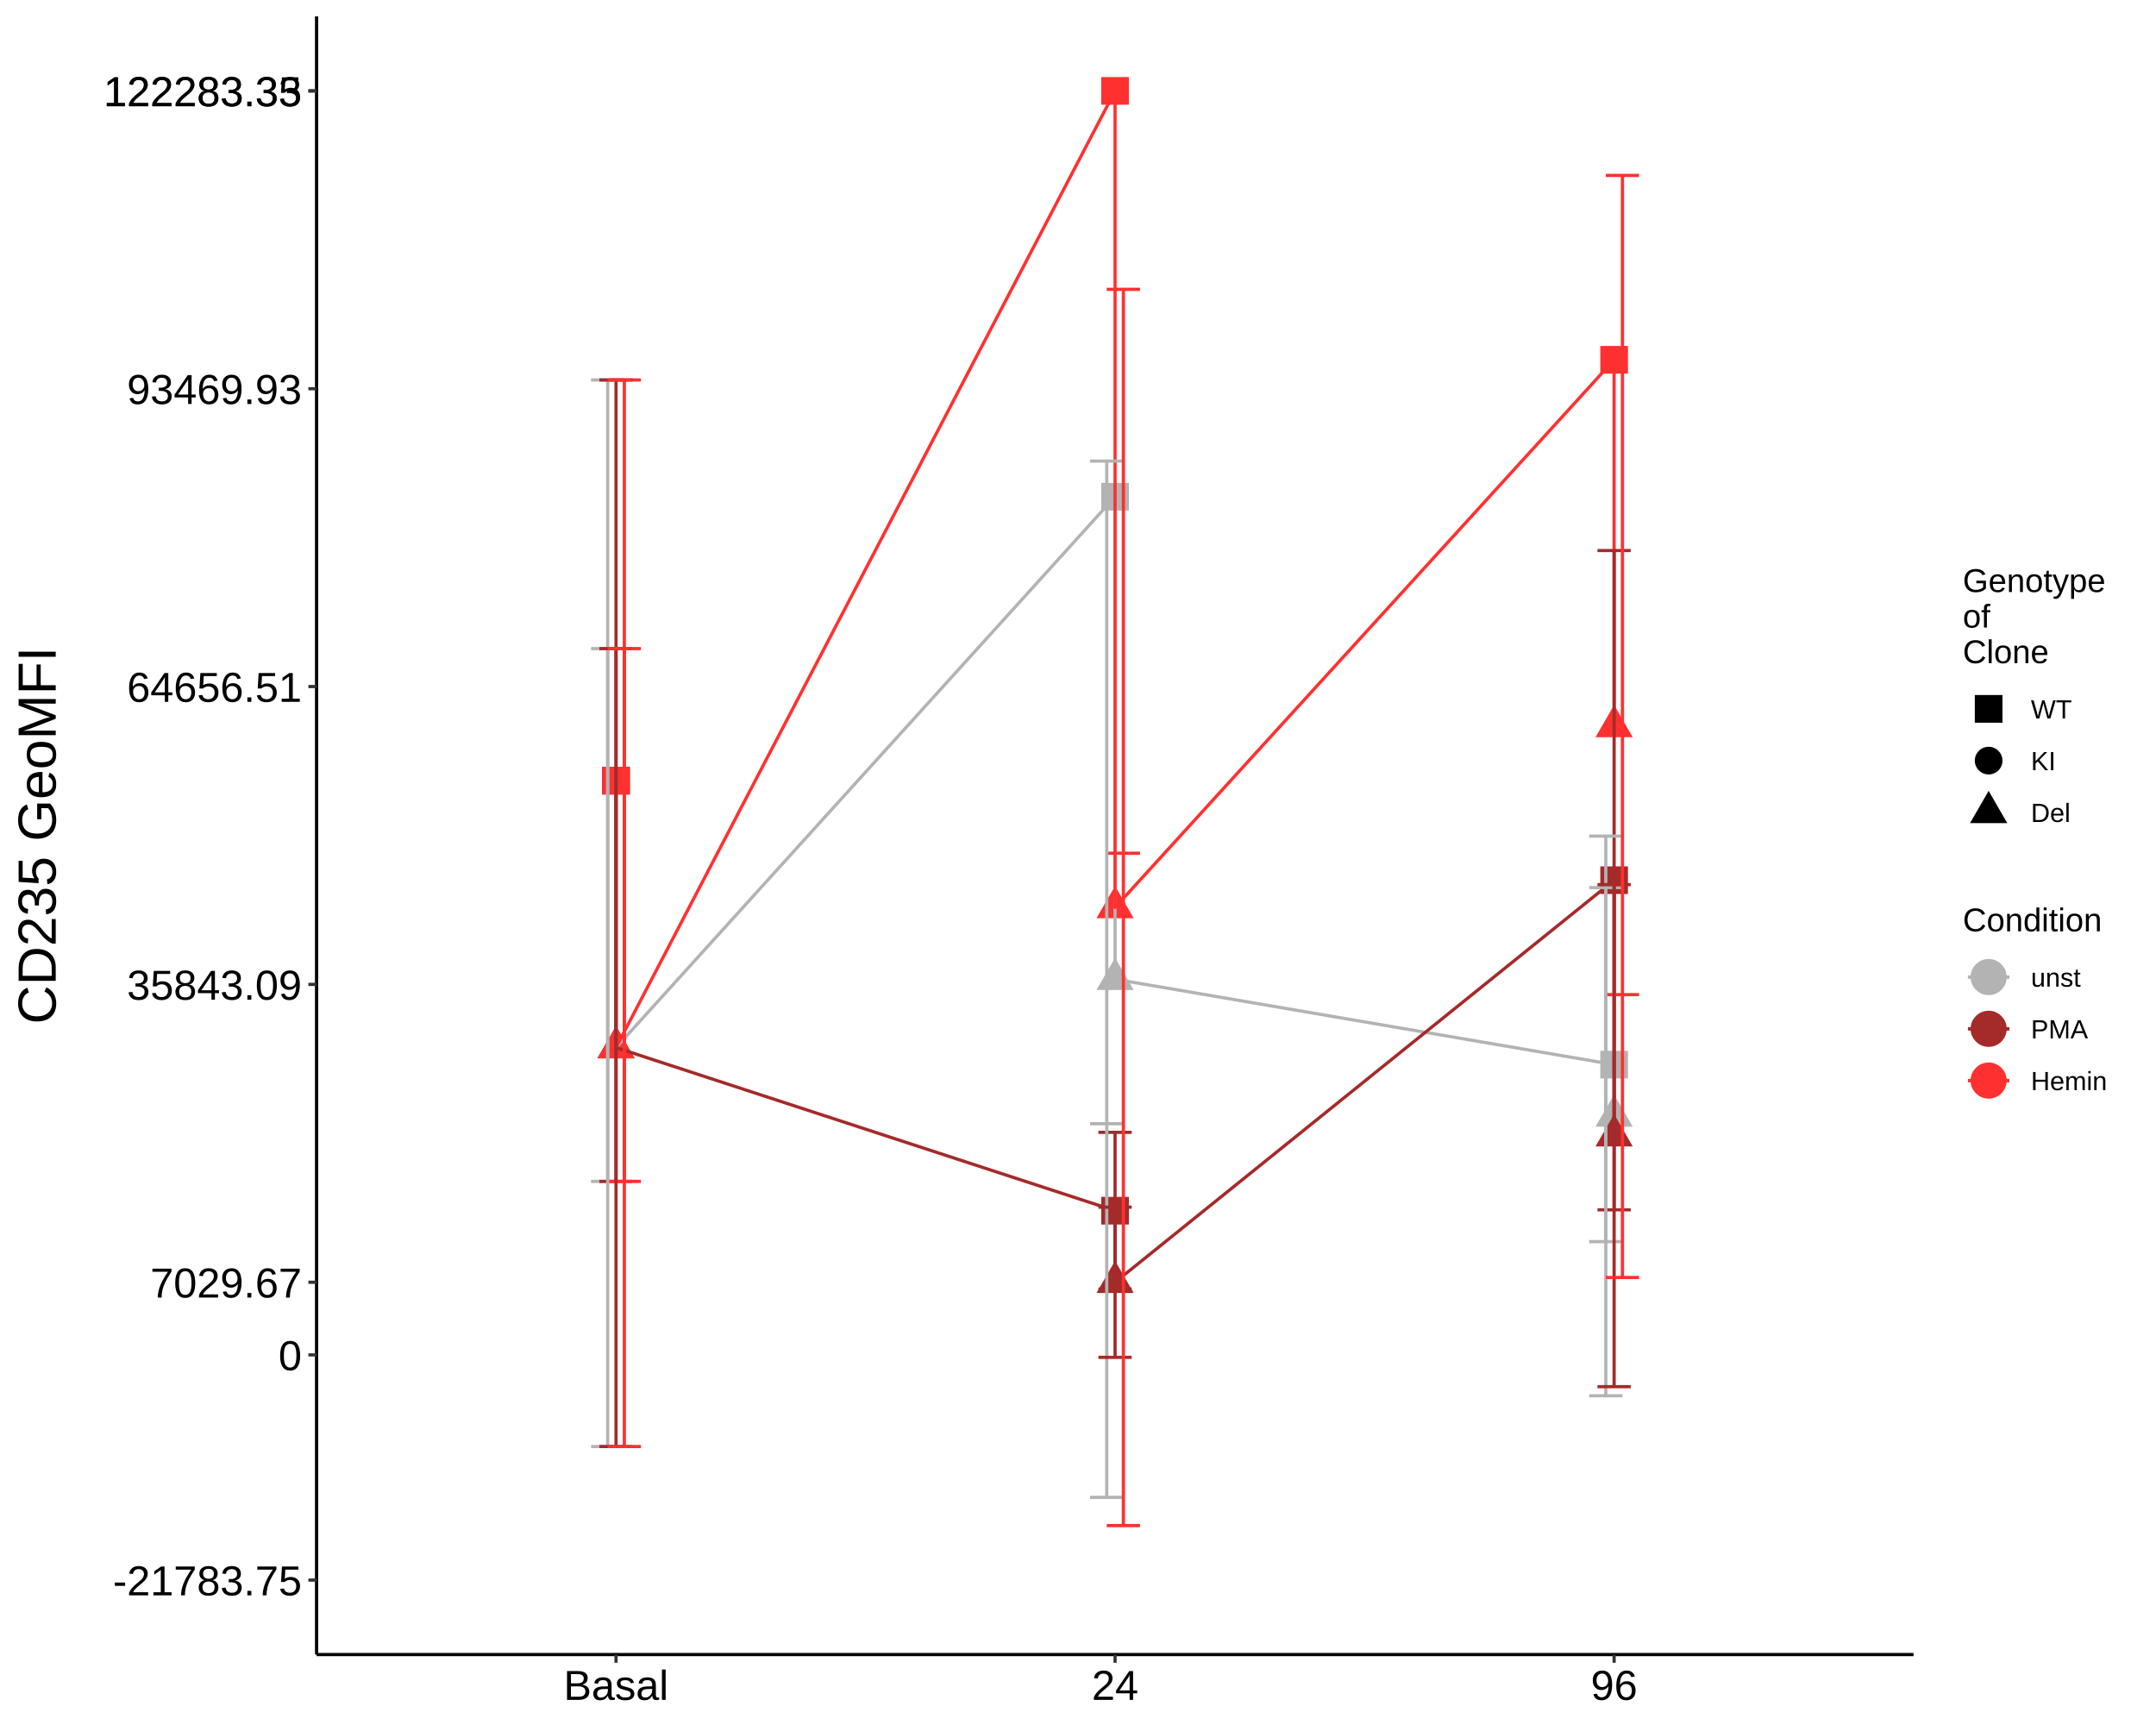
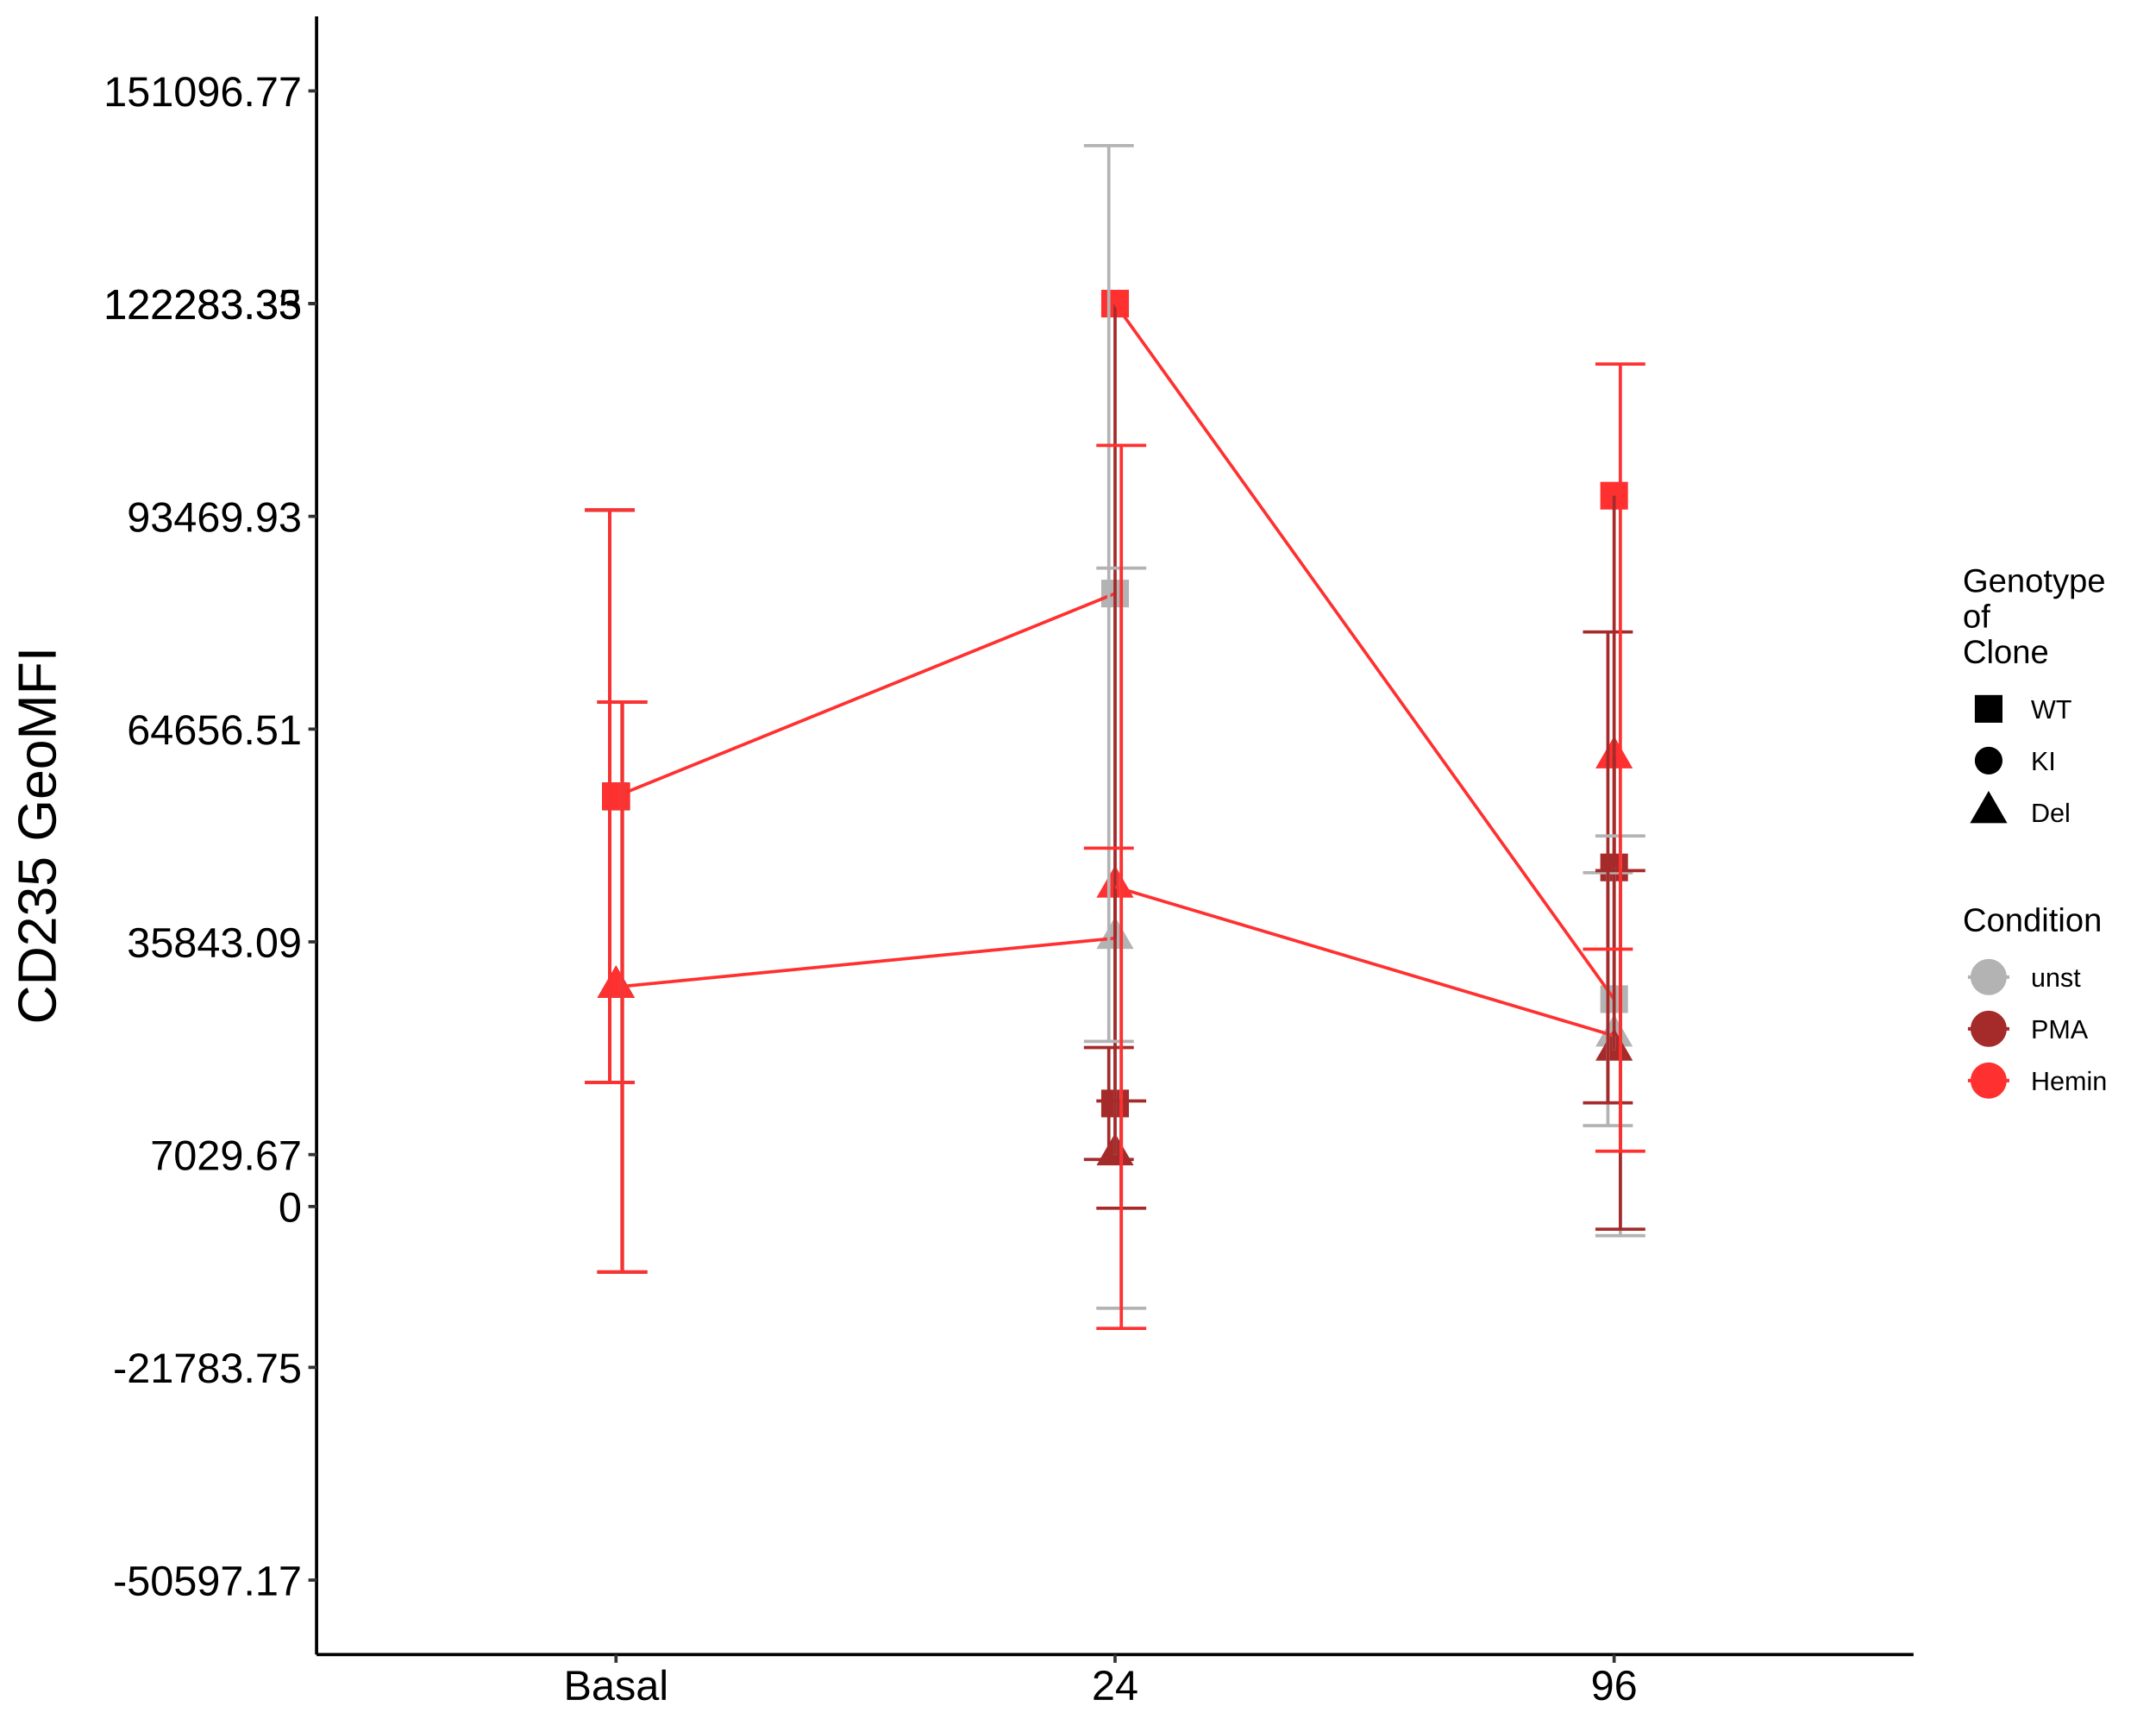
<svg xmlns="http://www.w3.org/2000/svg" class="svglite" width="720.00pt" height="576.00pt" viewBox="0 0 720.00 576.00">
  <defs>
    <style type="text/css">
    .svglite line, .svglite polyline, .svglite polygon, .svglite path, .svglite rect, .svglite circle {
      fill: none;
      stroke: #000000;
      stroke-linecap: round;
      stroke-linejoin: round;
      stroke-miterlimit: 10.00;
    }
  </style>
  </defs>
  <rect width="100%" height="100%" style="stroke: none; fill: #FFFFFF;" />
  <defs>
    <clipPath id="cpMC4wMHw3MjAuMDB8MC4wMHw1NzYuMDA=">
      <rect x="0.00" y="0.00" width="720.00" height="576.00" />
    </clipPath>
  </defs>
  <g clip-path="url(#cpMC4wMHw3MjAuMDB8MC4wMHw1NzYuMDA=)">
    <rect x="0.00" y="0.00" width="720.00" height="576.00" style="stroke-width: 1.07; stroke: #FFFFFF; fill: #FFFFFF;" />
  </g>
  <defs>
    <clipPath id="cpMTA1LjcyfDYzOS4wM3w1LjQ4fDU1Mi40OA==">
      <rect x="105.72" y="5.48" width="533.31" height="547.00" />
    </clipPath>
  </defs>
  <g clip-path="url(#cpMTA1LjcyfDYzOS4wM3w1LjQ4fDU1Mi40OA==)">
    <rect x="105.72" y="5.48" width="533.31" height="547.00" style="stroke-width: 1.07; stroke: none; fill: #FFFFFF;" />
-     <polygon points="201.10,265.30 210.34,265.30 210.34,256.06 201.10,256.06 " style="stroke-width: 2.83; stroke: none; fill: #B3B3B3;" />
-     <polygon points="367.76,170.48 377.00,170.48 377.00,161.24 367.76,161.24 " style="stroke-width: 2.83; stroke: none; fill: #B3B3B3;" />
-     <polygon points="534.42,360.11 543.66,360.11 543.66,350.88 534.42,350.88 " style="stroke-width: 2.83; stroke: none; fill: #B3B3B3;" />
-     <polygon points="201.10,265.30 210.34,265.30 210.34,256.06 201.10,256.06 " style="stroke-width: 2.83; stroke: none; fill: #A52A2A;" />
-     <polygon points="367.76,408.89 377.00,408.89 377.00,399.65 367.76,399.65 " style="stroke-width: 2.83; stroke: none; fill: #A52A2A;" />
-     <polygon points="534.42,298.52 543.66,298.52 543.66,289.29 534.42,289.29 " style="stroke-width: 2.83; stroke: none; fill: #A52A2A;" />
-     <polygon points="201.10,265.30 210.34,265.30 210.34,256.06 201.10,256.06 " style="stroke-width: 2.83; stroke: none; fill: #FF3030;" />
-     <polygon points="367.76,34.96 377.00,34.96 377.00,25.73 367.76,25.73 " style="stroke-width: 2.83; stroke: none; fill: #FF3030;" />
-     <polygon points="534.42,124.75 543.66,124.75 543.66,115.52 534.42,115.52 " style="stroke-width: 2.83; stroke: none; fill: #FF3030;" />
-     <polygon points="205.72,342.62 211.94,353.39 199.50,353.39 " style="stroke-width: 2.83; stroke: none; fill: #B3B3B3;" />
-     <polygon points="372.38,319.80 378.60,330.57 366.16,330.57 " style="stroke-width: 2.83; stroke: none; fill: #B3B3B3;" />
-     <polygon points="539.04,365.45 545.26,376.22 532.82,376.22 " style="stroke-width: 2.83; stroke: none; fill: #B3B3B3;" />
-     <polygon points="205.72,342.62 211.94,353.39 199.50,353.39 " style="stroke-width: 2.83; stroke: none; fill: #A52A2A;" />
-     <polygon points="372.38,420.98 378.60,431.75 366.16,431.75 " style="stroke-width: 2.83; stroke: none; fill: #A52A2A;" />
-     <polygon points="539.04,372.03 545.26,382.80 532.82,382.80 " style="stroke-width: 2.83; stroke: none; fill: #A52A2A;" />
-     <polygon points="205.72,342.62 211.94,353.39 199.50,353.39 " style="stroke-width: 2.83; stroke: none; fill: #FF3030;" />
-     <polygon points="372.38,295.83 378.60,306.60 366.16,306.60 " style="stroke-width: 2.83; stroke: none; fill: #FF3030;" />
-     <polygon points="539.04,235.39 545.26,246.17 532.82,246.17 " style="stroke-width: 2.83; stroke: none; fill: #FF3030;" />
-     <polyline points="205.72,260.68 205.72,349.80 372.38,165.86 372.38,326.98 539.04,355.49 539.04,372.63 " style="stroke-width: 1.07; stroke: #B3B3B3; stroke-linecap: butt;" />
-     <polyline points="205.72,260.68 205.72,349.80 372.38,404.27 372.38,428.16 539.04,293.91 539.04,379.21 " style="stroke-width: 1.07; stroke: #A52A2A; stroke-linecap: butt;" />
-     <polyline points="205.72,260.68 205.72,349.80 372.38,30.35 372.38,303.01 539.04,120.14 539.04,242.58 " style="stroke-width: 1.07; stroke: #FF3030; stroke-linecap: butt;" />
-     <polyline points="197.38,126.88 208.50,126.88 " style="stroke-width: 1.07; stroke: #B3B3B3; stroke-linecap: butt;" />
-     <polyline points="202.94,126.88 202.94,394.48 " style="stroke-width: 1.07; stroke: #B3B3B3; stroke-linecap: butt;" />
-     <polyline points="197.38,394.48 208.50,394.48 " style="stroke-width: 1.07; stroke: #B3B3B3; stroke-linecap: butt;" />
-     <polyline points="364.04,375.23 375.16,375.23 " style="stroke-width: 1.07; stroke: #B3B3B3; stroke-linecap: butt;" />
-     <polyline points="530.71,296.38 541.82,296.38 " style="stroke-width: 1.07; stroke: #B3B3B3; stroke-linecap: butt;" />
-     <polyline points="536.26,296.38 536.26,414.61 " style="stroke-width: 1.07; stroke: #B3B3B3; stroke-linecap: butt;" />
-     <polyline points="530.71,414.61 541.82,414.61 " style="stroke-width: 1.07; stroke: #B3B3B3; stroke-linecap: butt;" />
-     <polyline points="200.16,126.88 211.27,126.88 " style="stroke-width: 1.07; stroke: #A52A2A; stroke-linecap: butt;" />
-     <polyline points="205.72,126.88 205.72,394.48 " style="stroke-width: 1.07; stroke: #A52A2A; stroke-linecap: butt;" />
-     <polyline points="200.16,394.48 211.27,394.48 " style="stroke-width: 1.07; stroke: #A52A2A; stroke-linecap: butt;" />
-     <polyline points="366.82,378.11 377.93,378.11 " style="stroke-width: 1.07; stroke: #A52A2A; stroke-linecap: butt;" />
-     <polyline points="372.38,378.11 372.38,430.43 " style="stroke-width: 1.07; stroke: #A52A2A; stroke-linecap: butt;" />
-     <polyline points="366.82,430.43 377.93,430.43 " style="stroke-width: 1.07; stroke: #A52A2A; stroke-linecap: butt;" />
-     <polyline points="533.48,183.83 544.59,183.83 " style="stroke-width: 1.07; stroke: #A52A2A; stroke-linecap: butt;" />
-     <polyline points="539.04,183.83 539.04,403.98 " style="stroke-width: 1.07; stroke: #A52A2A; stroke-linecap: butt;" />
-     <polyline points="533.48,403.98 544.59,403.98 " style="stroke-width: 1.07; stroke: #A52A2A; stroke-linecap: butt;" />
-     <polyline points="202.94,126.88 214.05,126.88 " style="stroke-width: 1.07; stroke: #FF3030; stroke-linecap: butt;" />
-     <polyline points="208.50,126.88 208.50,394.48 " style="stroke-width: 1.07; stroke: #FF3030; stroke-linecap: butt;" />
-     <polyline points="202.94,394.48 214.05,394.48 " style="stroke-width: 1.07; stroke: #FF3030; stroke-linecap: butt;" />
-     <polyline points="369.60,284.91 380.71,284.91 " style="stroke-width: 1.07; stroke: #FF3030; stroke-linecap: butt;" />
-     <polyline points="536.26,332.12 547.37,332.12 " style="stroke-width: 1.07; stroke: #FF3030; stroke-linecap: butt;" />
-     <polyline points="197.38,216.58 208.50,216.58 " style="stroke-width: 1.07; stroke: #B3B3B3; stroke-linecap: butt;" />
-     <polyline points="202.94,216.58 202.94,483.02 " style="stroke-width: 1.07; stroke: #B3B3B3; stroke-linecap: butt;" />
-     <polyline points="197.38,483.02 208.50,483.02 " style="stroke-width: 1.07; stroke: #B3B3B3; stroke-linecap: butt;" />
-     <polyline points="364.04,153.97 375.16,153.97 " style="stroke-width: 1.07; stroke: #B3B3B3; stroke-linecap: butt;" />
-     <polyline points="369.60,153.97 369.60,499.99 " style="stroke-width: 1.07; stroke: #B3B3B3; stroke-linecap: butt;" />
-     <polyline points="364.04,499.99 375.16,499.99 " style="stroke-width: 1.07; stroke: #B3B3B3; stroke-linecap: butt;" />
-     <polyline points="530.71,279.19 541.82,279.19 " style="stroke-width: 1.07; stroke: #B3B3B3; stroke-linecap: butt;" />
-     <polyline points="536.26,279.19 536.26,466.07 " style="stroke-width: 1.07; stroke: #B3B3B3; stroke-linecap: butt;" />
-     <polyline points="530.71,466.07 541.82,466.07 " style="stroke-width: 1.07; stroke: #B3B3B3; stroke-linecap: butt;" />
-     <polyline points="200.16,216.58 211.27,216.58 " style="stroke-width: 1.07; stroke: #A52A2A; stroke-linecap: butt;" />
-     <polyline points="205.72,216.58 205.72,483.02 " style="stroke-width: 1.07; stroke: #A52A2A; stroke-linecap: butt;" />
-     <polyline points="200.16,483.02 211.27,483.02 " style="stroke-width: 1.07; stroke: #A52A2A; stroke-linecap: butt;" />
-     <polyline points="366.82,403.09 377.93,403.09 " style="stroke-width: 1.07; stroke: #A52A2A; stroke-linecap: butt;" />
-     <polyline points="372.38,403.09 372.38,453.23 " style="stroke-width: 1.07; stroke: #A52A2A; stroke-linecap: butt;" />
-     <polyline points="366.82,453.23 377.93,453.23 " style="stroke-width: 1.07; stroke: #A52A2A; stroke-linecap: butt;" />
-     <polyline points="533.48,295.39 544.59,295.39 " style="stroke-width: 1.07; stroke: #A52A2A; stroke-linecap: butt;" />
-     <polyline points="539.04,295.39 539.04,463.03 " style="stroke-width: 1.07; stroke: #A52A2A; stroke-linecap: butt;" />
-     <polyline points="533.48,463.03 544.59,463.03 " style="stroke-width: 1.07; stroke: #A52A2A; stroke-linecap: butt;" />
-     <polyline points="202.94,216.58 214.05,216.58 " style="stroke-width: 1.07; stroke: #FF3030; stroke-linecap: butt;" />
-     <polyline points="208.50,216.58 208.50,483.02 " style="stroke-width: 1.07; stroke: #FF3030; stroke-linecap: butt;" />
-     <polyline points="202.94,483.02 214.05,483.02 " style="stroke-width: 1.07; stroke: #FF3030; stroke-linecap: butt;" />
-     <polyline points="369.60,96.62 380.71,96.62 " style="stroke-width: 1.07; stroke: #FF3030; stroke-linecap: butt;" />
-     <polyline points="375.16,96.62 375.16,509.41 " style="stroke-width: 1.07; stroke: #FF3030; stroke-linecap: butt;" />
-     <polyline points="369.60,509.41 380.71,509.41 " style="stroke-width: 1.07; stroke: #FF3030; stroke-linecap: butt;" />
-     <polyline points="536.26,58.58 547.37,58.58 " style="stroke-width: 1.07; stroke: #FF3030; stroke-linecap: butt;" />
-     <polyline points="541.82,58.58 541.82,426.57 " style="stroke-width: 1.07; stroke: #FF3030; stroke-linecap: butt;" />
-     <polyline points="536.26,426.57 547.37,426.57 " style="stroke-width: 1.07; stroke: #FF3030; stroke-linecap: butt;" />
+     <polygon points="201.10,270.52 210.34,270.52 210.34,261.29 201.10,261.29 " style="stroke-width: 2.83; stroke: none; fill: #B3B3B3;" />
+     <polygon points="367.76,202.80 377.00,202.80 377.00,193.56 367.76,193.56 " style="stroke-width: 2.83; stroke: none; fill: #B3B3B3;" />
+     <polygon points="534.42,338.25 543.66,338.25 543.66,329.01 534.42,329.01 " style="stroke-width: 2.83; stroke: none; fill: #B3B3B3;" />
+     <polygon points="201.10,270.52 210.34,270.52 210.34,261.29 201.10,261.29 " style="stroke-width: 2.83; stroke: none; fill: #A52A2A;" />
+     <polygon points="367.76,373.09 377.00,373.09 377.00,363.85 367.76,363.85 " style="stroke-width: 2.83; stroke: none; fill: #A52A2A;" />
+     <polygon points="534.42,294.26 543.66,294.26 543.66,285.02 534.42,285.02 " style="stroke-width: 2.83; stroke: none; fill: #A52A2A;" />
+     <polygon points="201.10,270.52 210.34,270.52 210.34,261.29 201.10,261.29 " style="stroke-width: 2.83; stroke: none; fill: #FF3030;" />
+     <polygon points="367.76,106.00 377.00,106.00 377.00,96.77 367.76,96.77 " style="stroke-width: 2.83; stroke: none; fill: #FF3030;" />
+     <polygon points="534.42,170.14 543.66,170.14 543.66,160.90 534.42,160.90 " style="stroke-width: 2.83; stroke: none; fill: #FF3030;" />
+     <polygon points="205.72,322.39 211.94,333.16 199.50,333.16 " style="stroke-width: 2.83; stroke: none; fill: #B3B3B3;" />
+     <polygon points="372.38,306.08 378.60,316.86 366.16,316.86 " style="stroke-width: 2.83; stroke: none; fill: #B3B3B3;" />
+     <polygon points="539.04,338.69 545.26,349.46 532.82,349.46 " style="stroke-width: 2.83; stroke: none; fill: #B3B3B3;" />
+     <polygon points="205.72,322.39 211.94,333.16 199.50,333.16 " style="stroke-width: 2.83; stroke: none; fill: #A52A2A;" />
+     <polygon points="372.38,378.35 378.60,389.13 366.16,389.13 " style="stroke-width: 2.83; stroke: none; fill: #A52A2A;" />
+     <polygon points="539.04,343.39 545.26,354.16 532.82,354.16 " style="stroke-width: 2.83; stroke: none; fill: #A52A2A;" />
+     <polygon points="205.72,322.39 211.94,333.16 199.50,333.16 " style="stroke-width: 2.83; stroke: none; fill: #FF3030;" />
+     <polygon points="372.38,288.96 378.60,299.74 366.16,299.74 " style="stroke-width: 2.83; stroke: none; fill: #FF3030;" />
+     <polygon points="539.04,245.79 545.26,256.57 532.82,256.57 " style="stroke-width: 2.83; stroke: none; fill: #FF3030;" />
+     <line x1="205.72" y1="265.91" x2="205.72" y2="265.91" style="stroke-width: 1.07; stroke: #B3B3B3; stroke-linecap: butt;" />
+     <line x1="205.72" y1="265.91" x2="205.72" y2="265.91" style="stroke-width: 1.07; stroke: #A52A2A; stroke-linecap: butt;" />
+     <line x1="205.72" y1="265.91" x2="372.38" y2="198.18" style="stroke-width: 1.07; stroke: #FF3030; stroke-linecap: butt;" />
+     <line x1="372.38" y1="198.18" x2="372.38" y2="368.47" style="stroke-width: 1.07; stroke: #B3B3B3; stroke-linecap: butt;" />
+     <line x1="372.38" y1="368.47" x2="372.38" y2="101.38" style="stroke-width: 1.07; stroke: #A52A2A; stroke-linecap: butt;" />
+     <line x1="372.38" y1="101.38" x2="539.04" y2="333.63" style="stroke-width: 1.07; stroke: #FF3030; stroke-linecap: butt;" />
+     <line x1="539.04" y1="333.63" x2="539.04" y2="289.64" style="stroke-width: 1.07; stroke: #B3B3B3; stroke-linecap: butt;" />
+     <line x1="539.04" y1="289.64" x2="539.04" y2="165.52" style="stroke-width: 1.07; stroke: #A52A2A; stroke-linecap: butt;" />
+     <line x1="205.72" y1="329.57" x2="205.72" y2="329.57" style="stroke-width: 1.07; stroke: #B3B3B3; stroke-linecap: butt;" />
+     <line x1="205.72" y1="329.57" x2="205.72" y2="329.57" style="stroke-width: 1.07; stroke: #A52A2A; stroke-linecap: butt;" />
+     <line x1="205.72" y1="329.57" x2="372.38" y2="313.27" style="stroke-width: 1.07; stroke: #FF3030; stroke-linecap: butt;" />
+     <line x1="372.38" y1="313.27" x2="372.38" y2="385.54" style="stroke-width: 1.07; stroke: #B3B3B3; stroke-linecap: butt;" />
+     <line x1="372.38" y1="385.54" x2="372.38" y2="296.15" style="stroke-width: 1.07; stroke: #A52A2A; stroke-linecap: butt;" />
+     <line x1="372.38" y1="296.15" x2="539.04" y2="345.87" style="stroke-width: 1.07; stroke: #FF3030; stroke-linecap: butt;" />
+     <line x1="539.04" y1="345.87" x2="539.04" y2="350.57" style="stroke-width: 1.07; stroke: #B3B3B3; stroke-linecap: butt;" />
+     <line x1="539.04" y1="350.57" x2="539.04" y2="252.98" style="stroke-width: 1.07; stroke: #A52A2A; stroke-linecap: butt;" />
+     <polyline points="195.30,170.33 211.97,170.33 " style="stroke-width: 1.07; stroke: #B3B3B3; stroke-linecap: butt;" />
+     <polyline points="203.63,170.33 203.63,361.48 " style="stroke-width: 1.07; stroke: #B3B3B3; stroke-linecap: butt;" />
+     <polyline points="195.30,361.48 211.97,361.48 " style="stroke-width: 1.07; stroke: #B3B3B3; stroke-linecap: butt;" />
+     <polyline points="361.96,48.63 378.63,48.63 " style="stroke-width: 1.07; stroke: #B3B3B3; stroke-linecap: butt;" />
+     <polyline points="370.29,48.63 370.29,347.73 " style="stroke-width: 1.07; stroke: #B3B3B3; stroke-linecap: butt;" />
+     <polyline points="361.96,347.73 378.63,347.73 " style="stroke-width: 1.07; stroke: #B3B3B3; stroke-linecap: butt;" />
+     <polyline points="528.62,291.41 545.29,291.41 " style="stroke-width: 1.07; stroke: #B3B3B3; stroke-linecap: butt;" />
+     <polyline points="536.96,291.41 536.96,375.86 " style="stroke-width: 1.07; stroke: #B3B3B3; stroke-linecap: butt;" />
+     <polyline points="528.62,375.86 545.29,375.86 " style="stroke-width: 1.07; stroke: #B3B3B3; stroke-linecap: butt;" />
+     <polyline points="195.30,170.33 211.97,170.33 " style="stroke-width: 1.07; stroke: #A52A2A; stroke-linecap: butt;" />
+     <polyline points="203.63,170.33 203.63,361.48 " style="stroke-width: 1.07; stroke: #A52A2A; stroke-linecap: butt;" />
+     <polyline points="195.30,361.48 211.97,361.48 " style="stroke-width: 1.07; stroke: #A52A2A; stroke-linecap: butt;" />
+     <polyline points="361.96,349.79 378.63,349.79 " style="stroke-width: 1.07; stroke: #A52A2A; stroke-linecap: butt;" />
+     <polyline points="370.29,349.79 370.29,387.16 " style="stroke-width: 1.07; stroke: #A52A2A; stroke-linecap: butt;" />
+     <polyline points="361.96,387.16 378.63,387.16 " style="stroke-width: 1.07; stroke: #A52A2A; stroke-linecap: butt;" />
+     <polyline points="528.62,211.02 545.29,211.02 " style="stroke-width: 1.07; stroke: #A52A2A; stroke-linecap: butt;" />
+     <polyline points="536.96,211.02 536.96,368.26 " style="stroke-width: 1.07; stroke: #A52A2A; stroke-linecap: butt;" />
+     <polyline points="528.62,368.26 545.29,368.26 " style="stroke-width: 1.07; stroke: #A52A2A; stroke-linecap: butt;" />
+     <polyline points="195.30,170.33 211.97,170.33 " style="stroke-width: 1.07; stroke: #FF3030; stroke-linecap: butt;" />
+     <polyline points="203.63,170.33 203.63,361.48 " style="stroke-width: 1.07; stroke: #FF3030; stroke-linecap: butt;" />
+     <polyline points="195.30,361.48 211.97,361.48 " style="stroke-width: 1.07; stroke: #FF3030; stroke-linecap: butt;" />
+     <polyline points="361.96,283.21 378.63,283.21 " style="stroke-width: 1.07; stroke: #FF3030; stroke-linecap: butt;" />
+     <polyline points="528.62,316.93 545.29,316.93 " style="stroke-width: 1.07; stroke: #FF3030; stroke-linecap: butt;" />
+     <polyline points="199.47,234.41 216.13,234.41 " style="stroke-width: 1.07; stroke: #B3B3B3; stroke-linecap: butt;" />
+     <polyline points="207.80,234.41 207.80,424.73 " style="stroke-width: 1.07; stroke: #B3B3B3; stroke-linecap: butt;" />
+     <polyline points="199.47,424.73 216.13,424.73 " style="stroke-width: 1.07; stroke: #B3B3B3; stroke-linecap: butt;" />
+     <polyline points="366.13,189.69 382.79,189.69 " style="stroke-width: 1.07; stroke: #B3B3B3; stroke-linecap: butt;" />
+     <polyline points="374.46,189.69 374.46,436.84 " style="stroke-width: 1.07; stroke: #B3B3B3; stroke-linecap: butt;" />
+     <polyline points="366.13,436.84 382.79,436.84 " style="stroke-width: 1.07; stroke: #B3B3B3; stroke-linecap: butt;" />
+     <polyline points="532.79,279.13 549.45,279.13 " style="stroke-width: 1.07; stroke: #B3B3B3; stroke-linecap: butt;" />
+     <polyline points="541.12,279.13 541.12,412.61 " style="stroke-width: 1.07; stroke: #B3B3B3; stroke-linecap: butt;" />
+     <polyline points="532.79,412.61 549.45,412.61 " style="stroke-width: 1.07; stroke: #B3B3B3; stroke-linecap: butt;" />
+     <polyline points="199.47,234.41 216.13,234.41 " style="stroke-width: 1.07; stroke: #A52A2A; stroke-linecap: butt;" />
+     <polyline points="207.80,234.41 207.80,424.73 " style="stroke-width: 1.07; stroke: #A52A2A; stroke-linecap: butt;" />
+     <polyline points="199.47,424.73 216.13,424.73 " style="stroke-width: 1.07; stroke: #A52A2A; stroke-linecap: butt;" />
+     <polyline points="366.13,367.63 382.79,367.63 " style="stroke-width: 1.07; stroke: #A52A2A; stroke-linecap: butt;" />
+     <polyline points="374.46,367.63 374.46,403.44 " style="stroke-width: 1.07; stroke: #A52A2A; stroke-linecap: butt;" />
+     <polyline points="366.13,403.44 382.79,403.44 " style="stroke-width: 1.07; stroke: #A52A2A; stroke-linecap: butt;" />
+     <polyline points="532.79,290.70 549.45,290.70 " style="stroke-width: 1.07; stroke: #A52A2A; stroke-linecap: butt;" />
+     <polyline points="541.12,290.70 541.12,410.45 " style="stroke-width: 1.07; stroke: #A52A2A; stroke-linecap: butt;" />
+     <polyline points="532.79,410.45 549.45,410.45 " style="stroke-width: 1.07; stroke: #A52A2A; stroke-linecap: butt;" />
+     <polyline points="199.47,234.41 216.13,234.41 " style="stroke-width: 1.07; stroke: #FF3030; stroke-linecap: butt;" />
+     <polyline points="207.80,234.41 207.80,424.73 " style="stroke-width: 1.07; stroke: #FF3030; stroke-linecap: butt;" />
+     <polyline points="199.47,424.73 216.13,424.73 " style="stroke-width: 1.07; stroke: #FF3030; stroke-linecap: butt;" />
+     <polyline points="366.13,148.72 382.79,148.72 " style="stroke-width: 1.07; stroke: #FF3030; stroke-linecap: butt;" />
+     <polyline points="374.46,148.72 374.46,443.57 " style="stroke-width: 1.07; stroke: #FF3030; stroke-linecap: butt;" />
+     <polyline points="366.13,443.57 382.79,443.57 " style="stroke-width: 1.07; stroke: #FF3030; stroke-linecap: butt;" />
+     <polyline points="532.79,121.55 549.45,121.55 " style="stroke-width: 1.07; stroke: #FF3030; stroke-linecap: butt;" />
+     <polyline points="541.12,121.55 541.12,384.40 " style="stroke-width: 1.07; stroke: #FF3030; stroke-linecap: butt;" />
+     <polyline points="532.79,384.40 549.45,384.40 " style="stroke-width: 1.07; stroke: #FF3030; stroke-linecap: butt;" />
  </g>
  <g clip-path="url(#cpMC4wMHw3MjAuMDB8MC4wMHw1NzYuMDA=)">
    <polyline points="105.72,552.48 105.72,5.48 " style="stroke-width: 1.07; stroke-linecap: butt;" />
-     <text x="100.79" y="532.71" text-anchor="end" style="font-size: 14.00px; font-family: Arimo;" textLength="71.84px" lengthAdjust="spacingAndGlyphs">-21783.75</text>
-     <text x="100.79" y="457.52" text-anchor="end" style="font-size: 14.00px; font-family: Arimo;" textLength="8.91px" lengthAdjust="spacingAndGlyphs">0</text>
-     <text x="100.79" y="433.26" text-anchor="end" style="font-size: 14.00px; font-family: Arimo;" textLength="57.89px" lengthAdjust="spacingAndGlyphs">7029.67</text>
-     <text x="100.79" y="333.81" text-anchor="end" style="font-size: 14.00px; font-family: Arimo;" textLength="66.79px" lengthAdjust="spacingAndGlyphs">35843.09</text>
-     <text x="100.79" y="234.35" text-anchor="end" style="font-size: 14.00px; font-family: Arimo;" textLength="66.79px" lengthAdjust="spacingAndGlyphs">64656.51</text>
-     <text x="100.79" y="134.90" text-anchor="end" style="font-size: 14.00px; font-family: Arimo;" textLength="66.79px" lengthAdjust="spacingAndGlyphs">93469.93</text>
-     <text x="100.79" y="35.45" text-anchor="end" style="font-size: 14.00px; font-family: Arimo;" textLength="75.70px" lengthAdjust="spacingAndGlyphs">122283.33</text>
-     <text x="100.79" y="35.45" text-anchor="end" style="font-size: 14.00px; font-family: Arimo;" textLength="75.70px" lengthAdjust="spacingAndGlyphs">122283.35</text>
+     <text x="100.79" y="532.71" text-anchor="end" style="font-size: 14.00px; font-family: Arimo;" textLength="71.84px" lengthAdjust="spacingAndGlyphs">-50597.17</text>
+     <text x="100.79" y="461.67" text-anchor="end" style="font-size: 14.00px; font-family: Arimo;" textLength="71.84px" lengthAdjust="spacingAndGlyphs">-21783.75</text>
+     <text x="100.79" y="407.97" text-anchor="end" style="font-size: 14.00px; font-family: Arimo;" textLength="8.91px" lengthAdjust="spacingAndGlyphs">0</text>
+     <text x="100.79" y="390.64" text-anchor="end" style="font-size: 14.00px; font-family: Arimo;" textLength="57.89px" lengthAdjust="spacingAndGlyphs">7029.67</text>
+     <text x="100.79" y="319.60" text-anchor="end" style="font-size: 14.00px; font-family: Arimo;" textLength="66.79px" lengthAdjust="spacingAndGlyphs">35843.09</text>
+     <text x="100.79" y="248.56" text-anchor="end" style="font-size: 14.00px; font-family: Arimo;" textLength="66.79px" lengthAdjust="spacingAndGlyphs">64656.51</text>
+     <text x="100.79" y="177.52" text-anchor="end" style="font-size: 14.00px; font-family: Arimo;" textLength="66.79px" lengthAdjust="spacingAndGlyphs">93469.93</text>
+     <text x="100.79" y="106.48" text-anchor="end" style="font-size: 14.00px; font-family: Arimo;" textLength="75.70px" lengthAdjust="spacingAndGlyphs">122283.33</text>
+     <text x="100.79" y="106.48" text-anchor="end" style="font-size: 14.00px; font-family: Arimo;" textLength="75.70px" lengthAdjust="spacingAndGlyphs">122283.35</text>
+     <text x="100.79" y="35.45" text-anchor="end" style="font-size: 14.00px; font-family: Arimo;" textLength="75.70px" lengthAdjust="spacingAndGlyphs">151096.77</text>
    <polyline points="102.98,527.61 105.72,527.61 " style="stroke-width: 1.07; stroke: #333333; stroke-linecap: butt;" />
-     <polyline points="102.98,452.42 105.72,452.42 " style="stroke-width: 1.07; stroke: #333333; stroke-linecap: butt;" />
-     <polyline points="102.98,428.16 105.72,428.16 " style="stroke-width: 1.07; stroke: #333333; stroke-linecap: butt;" />
-     <polyline points="102.98,328.71 105.72,328.71 " style="stroke-width: 1.07; stroke: #333333; stroke-linecap: butt;" />
-     <polyline points="102.98,229.25 105.72,229.25 " style="stroke-width: 1.07; stroke: #333333; stroke-linecap: butt;" />
-     <polyline points="102.98,129.80 105.72,129.80 " style="stroke-width: 1.07; stroke: #333333; stroke-linecap: butt;" />
-     <polyline points="102.98,30.35 105.72,30.35 " style="stroke-width: 1.07; stroke: #333333; stroke-linecap: butt;" />
+     <polyline points="102.98,456.57 105.72,456.57 " style="stroke-width: 1.07; stroke: #333333; stroke-linecap: butt;" />
+     <polyline points="102.98,402.87 105.72,402.87 " style="stroke-width: 1.07; stroke: #333333; stroke-linecap: butt;" />
+     <polyline points="102.98,385.54 105.72,385.54 " style="stroke-width: 1.07; stroke: #333333; stroke-linecap: butt;" />
+     <polyline points="102.98,314.50 105.72,314.50 " style="stroke-width: 1.07; stroke: #333333; stroke-linecap: butt;" />
+     <polyline points="102.98,243.46 105.72,243.46 " style="stroke-width: 1.07; stroke: #333333; stroke-linecap: butt;" />
+     <polyline points="102.98,172.42 105.72,172.42 " style="stroke-width: 1.07; stroke: #333333; stroke-linecap: butt;" />
+     <polyline points="102.98,101.38 105.72,101.38 " style="stroke-width: 1.07; stroke: #333333; stroke-linecap: butt;" />
+     <polyline points="102.98,101.38 105.72,101.38 " style="stroke-width: 1.07; stroke: #333333; stroke-linecap: butt;" />
    <polyline points="102.98,30.35 105.72,30.35 " style="stroke-width: 1.07; stroke: #333333; stroke-linecap: butt;" />
    <polyline points="105.72,552.48 639.03,552.48 " style="stroke-width: 1.07; stroke-linecap: butt;" />
    <polyline points="205.72,555.22 205.72,552.48 " style="stroke-width: 1.07; stroke: #333333; stroke-linecap: butt;" />
    <polyline points="372.38,555.22 372.38,552.48 " style="stroke-width: 1.07; stroke: #333333; stroke-linecap: butt;" />
    <polyline points="539.04,555.22 539.04,552.48 " style="stroke-width: 1.07; stroke: #333333; stroke-linecap: butt;" />
    <text x="205.72" y="567.61" text-anchor="middle" style="font-size: 14.00px; font-family: Arimo;" textLength="37.94px" lengthAdjust="spacingAndGlyphs">Basal</text>
    <text x="372.38" y="567.61" text-anchor="middle" style="font-size: 14.00px; font-family: Arimo;" textLength="17.81px" lengthAdjust="spacingAndGlyphs">24</text>
    <text x="539.04" y="567.61" text-anchor="middle" style="font-size: 14.00px; font-family: Arimo;" textLength="17.81px" lengthAdjust="spacingAndGlyphs">96</text>
    <text transform="translate(18.61,278.98) rotate(-90)" text-anchor="middle" style="font-size: 18.00px; font-family: Arimo;" textLength="133.75px" lengthAdjust="spacingAndGlyphs">CD235 GeoMFI</text>
    <rect x="649.99" y="183.03" width="64.53" height="102.35" style="stroke-width: 1.07; stroke: none; fill: #FFFFFF;" />
    <text x="655.47" y="197.68" style="font-size: 11.00px; font-family: Arimo;" textLength="53.57px" lengthAdjust="spacingAndGlyphs">Genotype</text>
    <text x="655.47" y="209.56" style="font-size: 11.00px; font-family: Arimo;" textLength="10.61px" lengthAdjust="spacingAndGlyphs">of</text>
    <text x="655.47" y="221.44" style="font-size: 11.00px; font-family: Arimo;" textLength="31.21px" lengthAdjust="spacingAndGlyphs">Clone</text>
    <polygon points="659.49,241.32 668.73,241.32 668.73,232.08 659.49,232.08 " style="stroke-width: 2.83; stroke: none; fill: #000000;" />
    <circle cx="664.11" cy="253.98" r="4.62" style="stroke-width: 2.83; stroke: none; fill: #000000;" />
    <polygon points="664.11,264.08 670.33,274.85 657.89,274.85 " style="stroke-width: 2.83; stroke: none; fill: #000000;" />
    <text x="678.23" y="239.91" style="font-size: 8.80px; font-family: Arimo;" textLength="14.07px" lengthAdjust="spacingAndGlyphs">WT</text>
    <text x="678.23" y="257.19" style="font-size: 8.80px; font-family: Arimo;" textLength="8.36px" lengthAdjust="spacingAndGlyphs">KI</text>
    <text x="678.23" y="274.47" style="font-size: 8.80px; font-family: Arimo;" textLength="14.64px" lengthAdjust="spacingAndGlyphs">Del</text>
    <rect x="649.99" y="296.34" width="63.46" height="78.59" style="stroke-width: 1.07; stroke: none; fill: #FFFFFF;" />
    <text x="655.47" y="310.98" style="font-size: 11.00px; font-family: Arimo;" textLength="52.50px" lengthAdjust="spacingAndGlyphs">Condition</text>
    <circle cx="664.11" cy="326.25" r="4.62" style="stroke-width: 2.83; stroke: #B3B3B3; fill: #B3B3B3;" />
    <line x1="657.20" y1="326.25" x2="671.03" y2="326.25" style="stroke-width: 1.07; stroke: #B3B3B3; stroke-linecap: butt;" />
    <line x1="657.20" y1="326.25" x2="671.03" y2="326.25" style="stroke-width: 1.07; stroke: #B3B3B3; stroke-linecap: butt;" />
    <circle cx="664.11" cy="343.53" r="4.62" style="stroke-width: 2.83; stroke: #A52A2A; fill: #A52A2A;" />
    <line x1="657.20" y1="343.53" x2="671.03" y2="343.53" style="stroke-width: 1.07; stroke: #A52A2A; stroke-linecap: butt;" />
    <line x1="657.20" y1="343.53" x2="671.03" y2="343.53" style="stroke-width: 1.07; stroke: #A52A2A; stroke-linecap: butt;" />
    <circle cx="664.11" cy="360.81" r="4.62" style="stroke-width: 2.83; stroke: #FF3030; fill: #FF3030;" />
    <line x1="657.20" y1="360.81" x2="671.03" y2="360.81" style="stroke-width: 1.07; stroke: #FF3030; stroke-linecap: butt;" />
    <line x1="657.20" y1="360.81" x2="671.03" y2="360.81" style="stroke-width: 1.07; stroke: #FF3030; stroke-linecap: butt;" />
    <text x="678.23" y="329.46" style="font-size: 8.80px; font-family: Arimo;" textLength="19.18px" lengthAdjust="spacingAndGlyphs">unst</text>
    <text x="678.23" y="346.74" style="font-size: 8.80px; font-family: Arimo;" textLength="18.91px" lengthAdjust="spacingAndGlyphs">PMA</text>
    <text x="678.23" y="364.02" style="font-size: 8.80px; font-family: Arimo;" textLength="28.62px" lengthAdjust="spacingAndGlyphs">Hemin</text>
  </g>
</svg>
